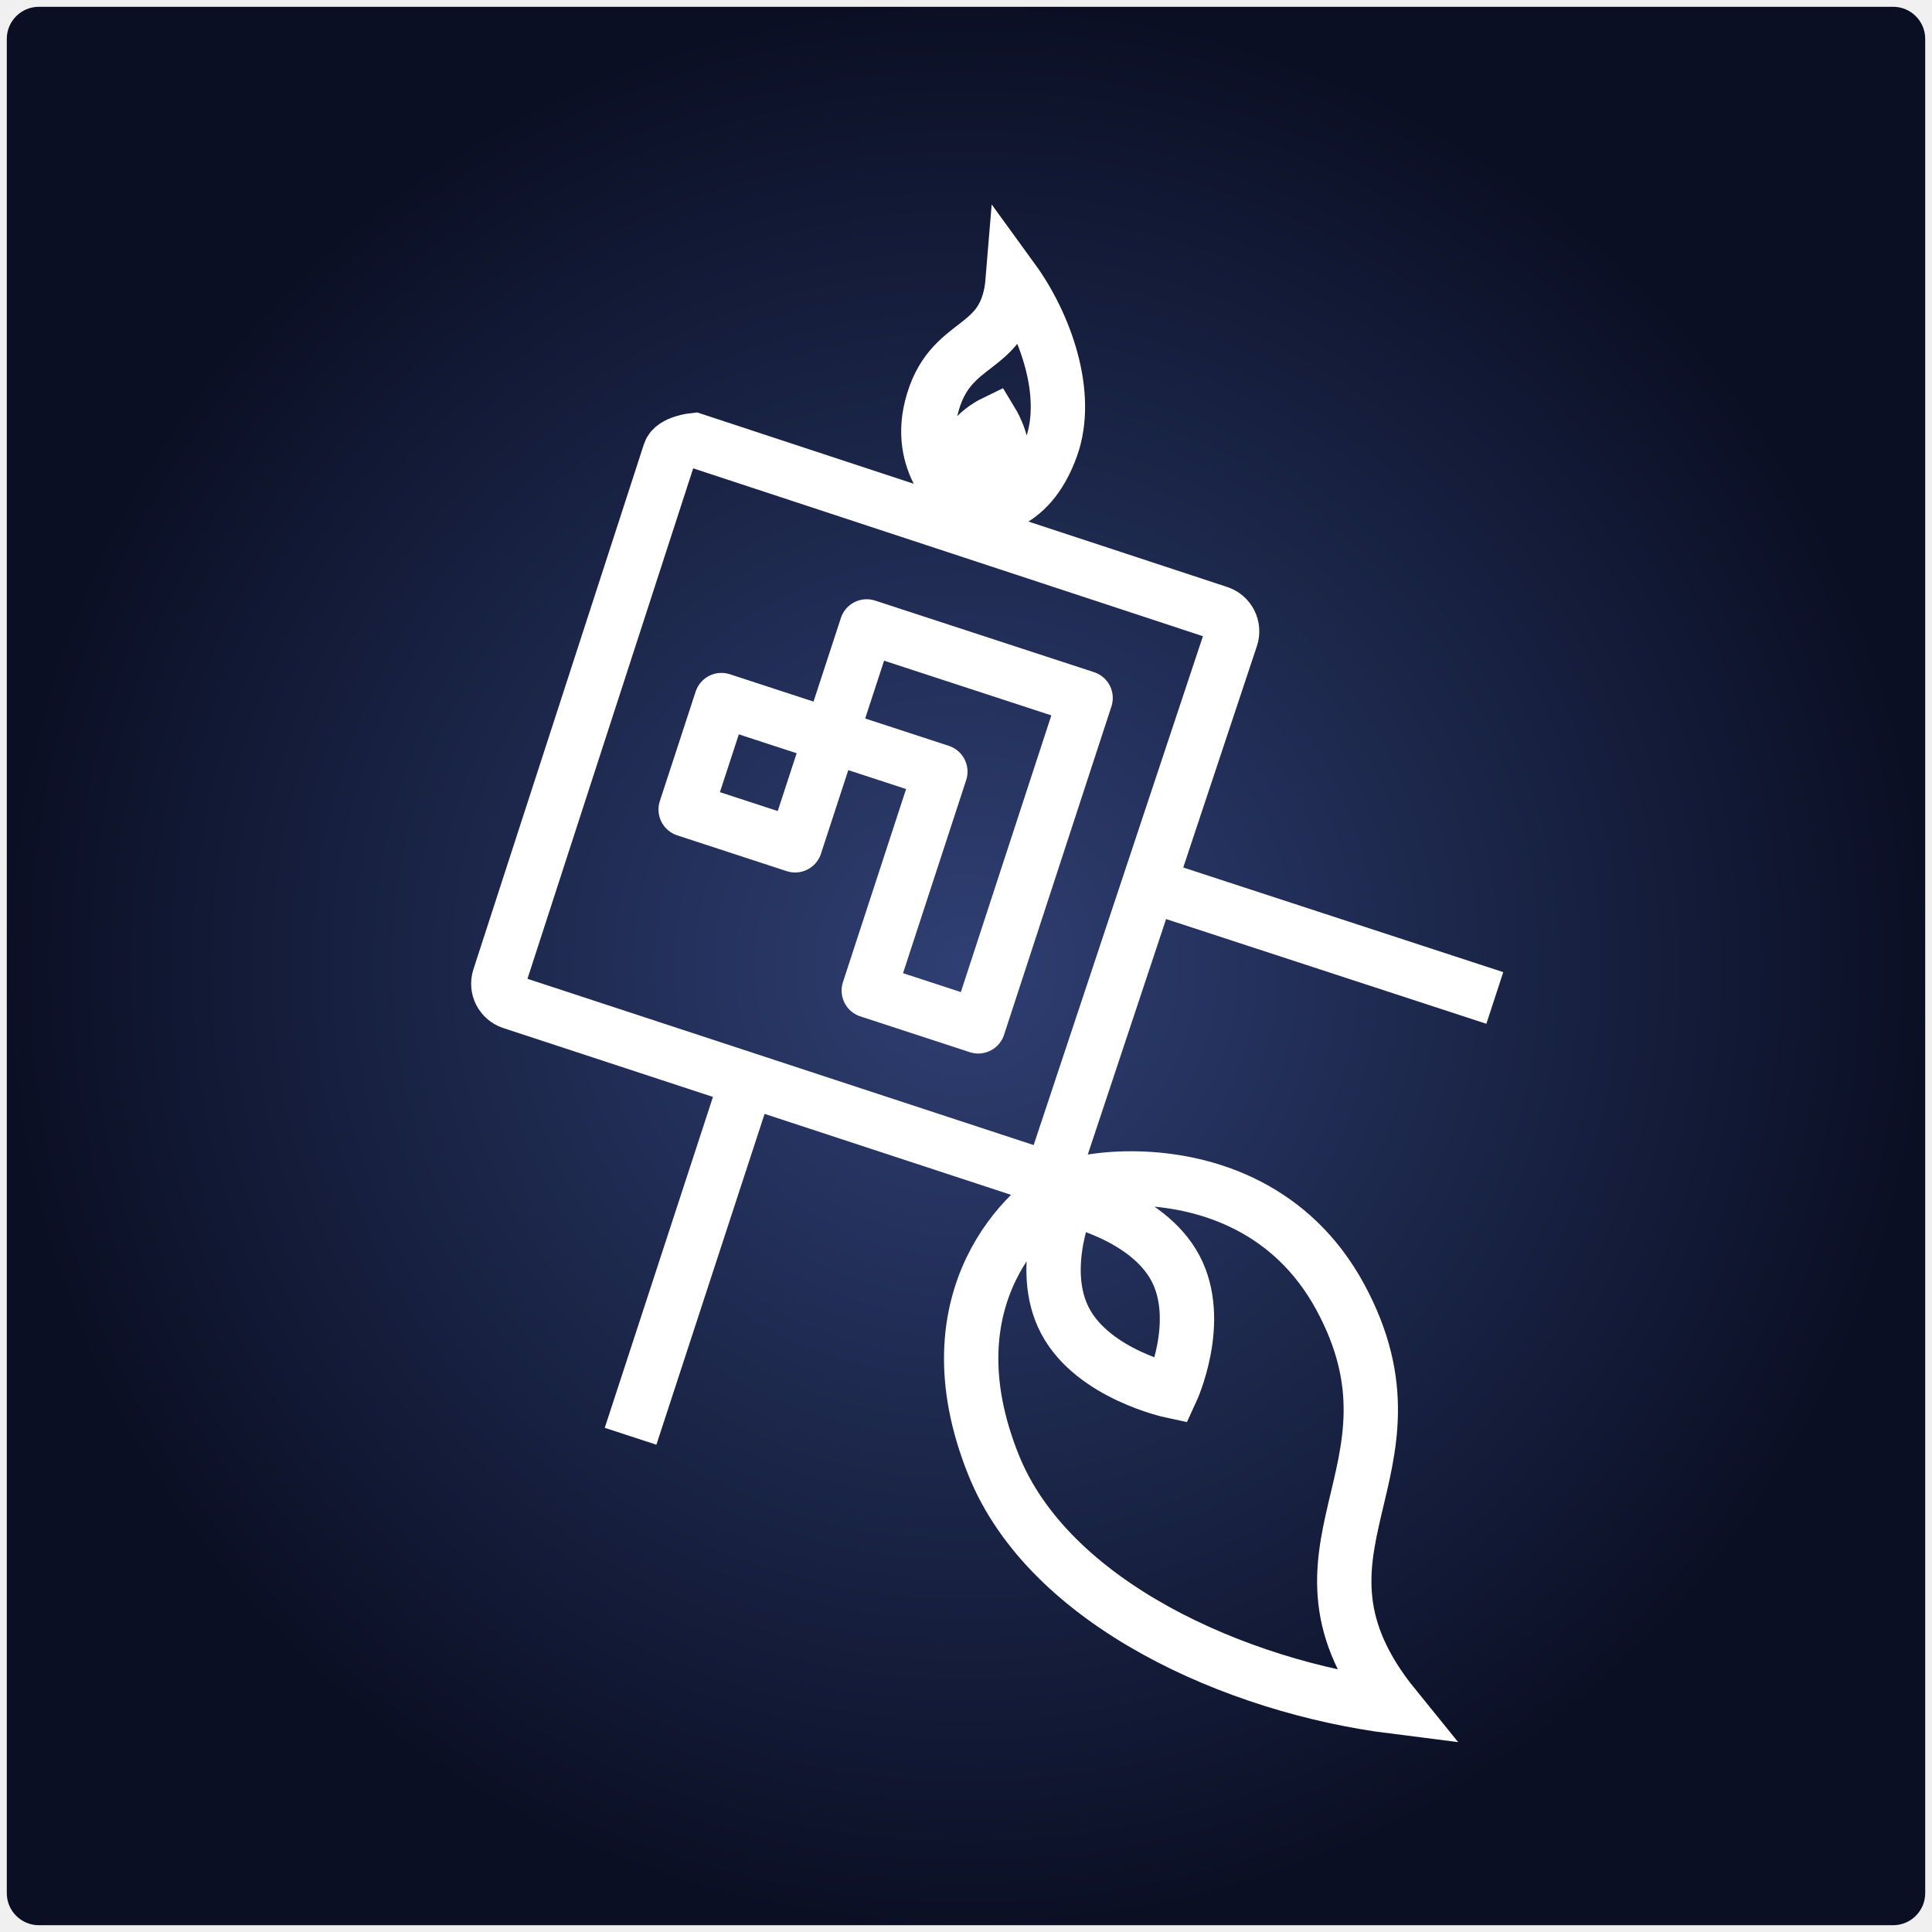
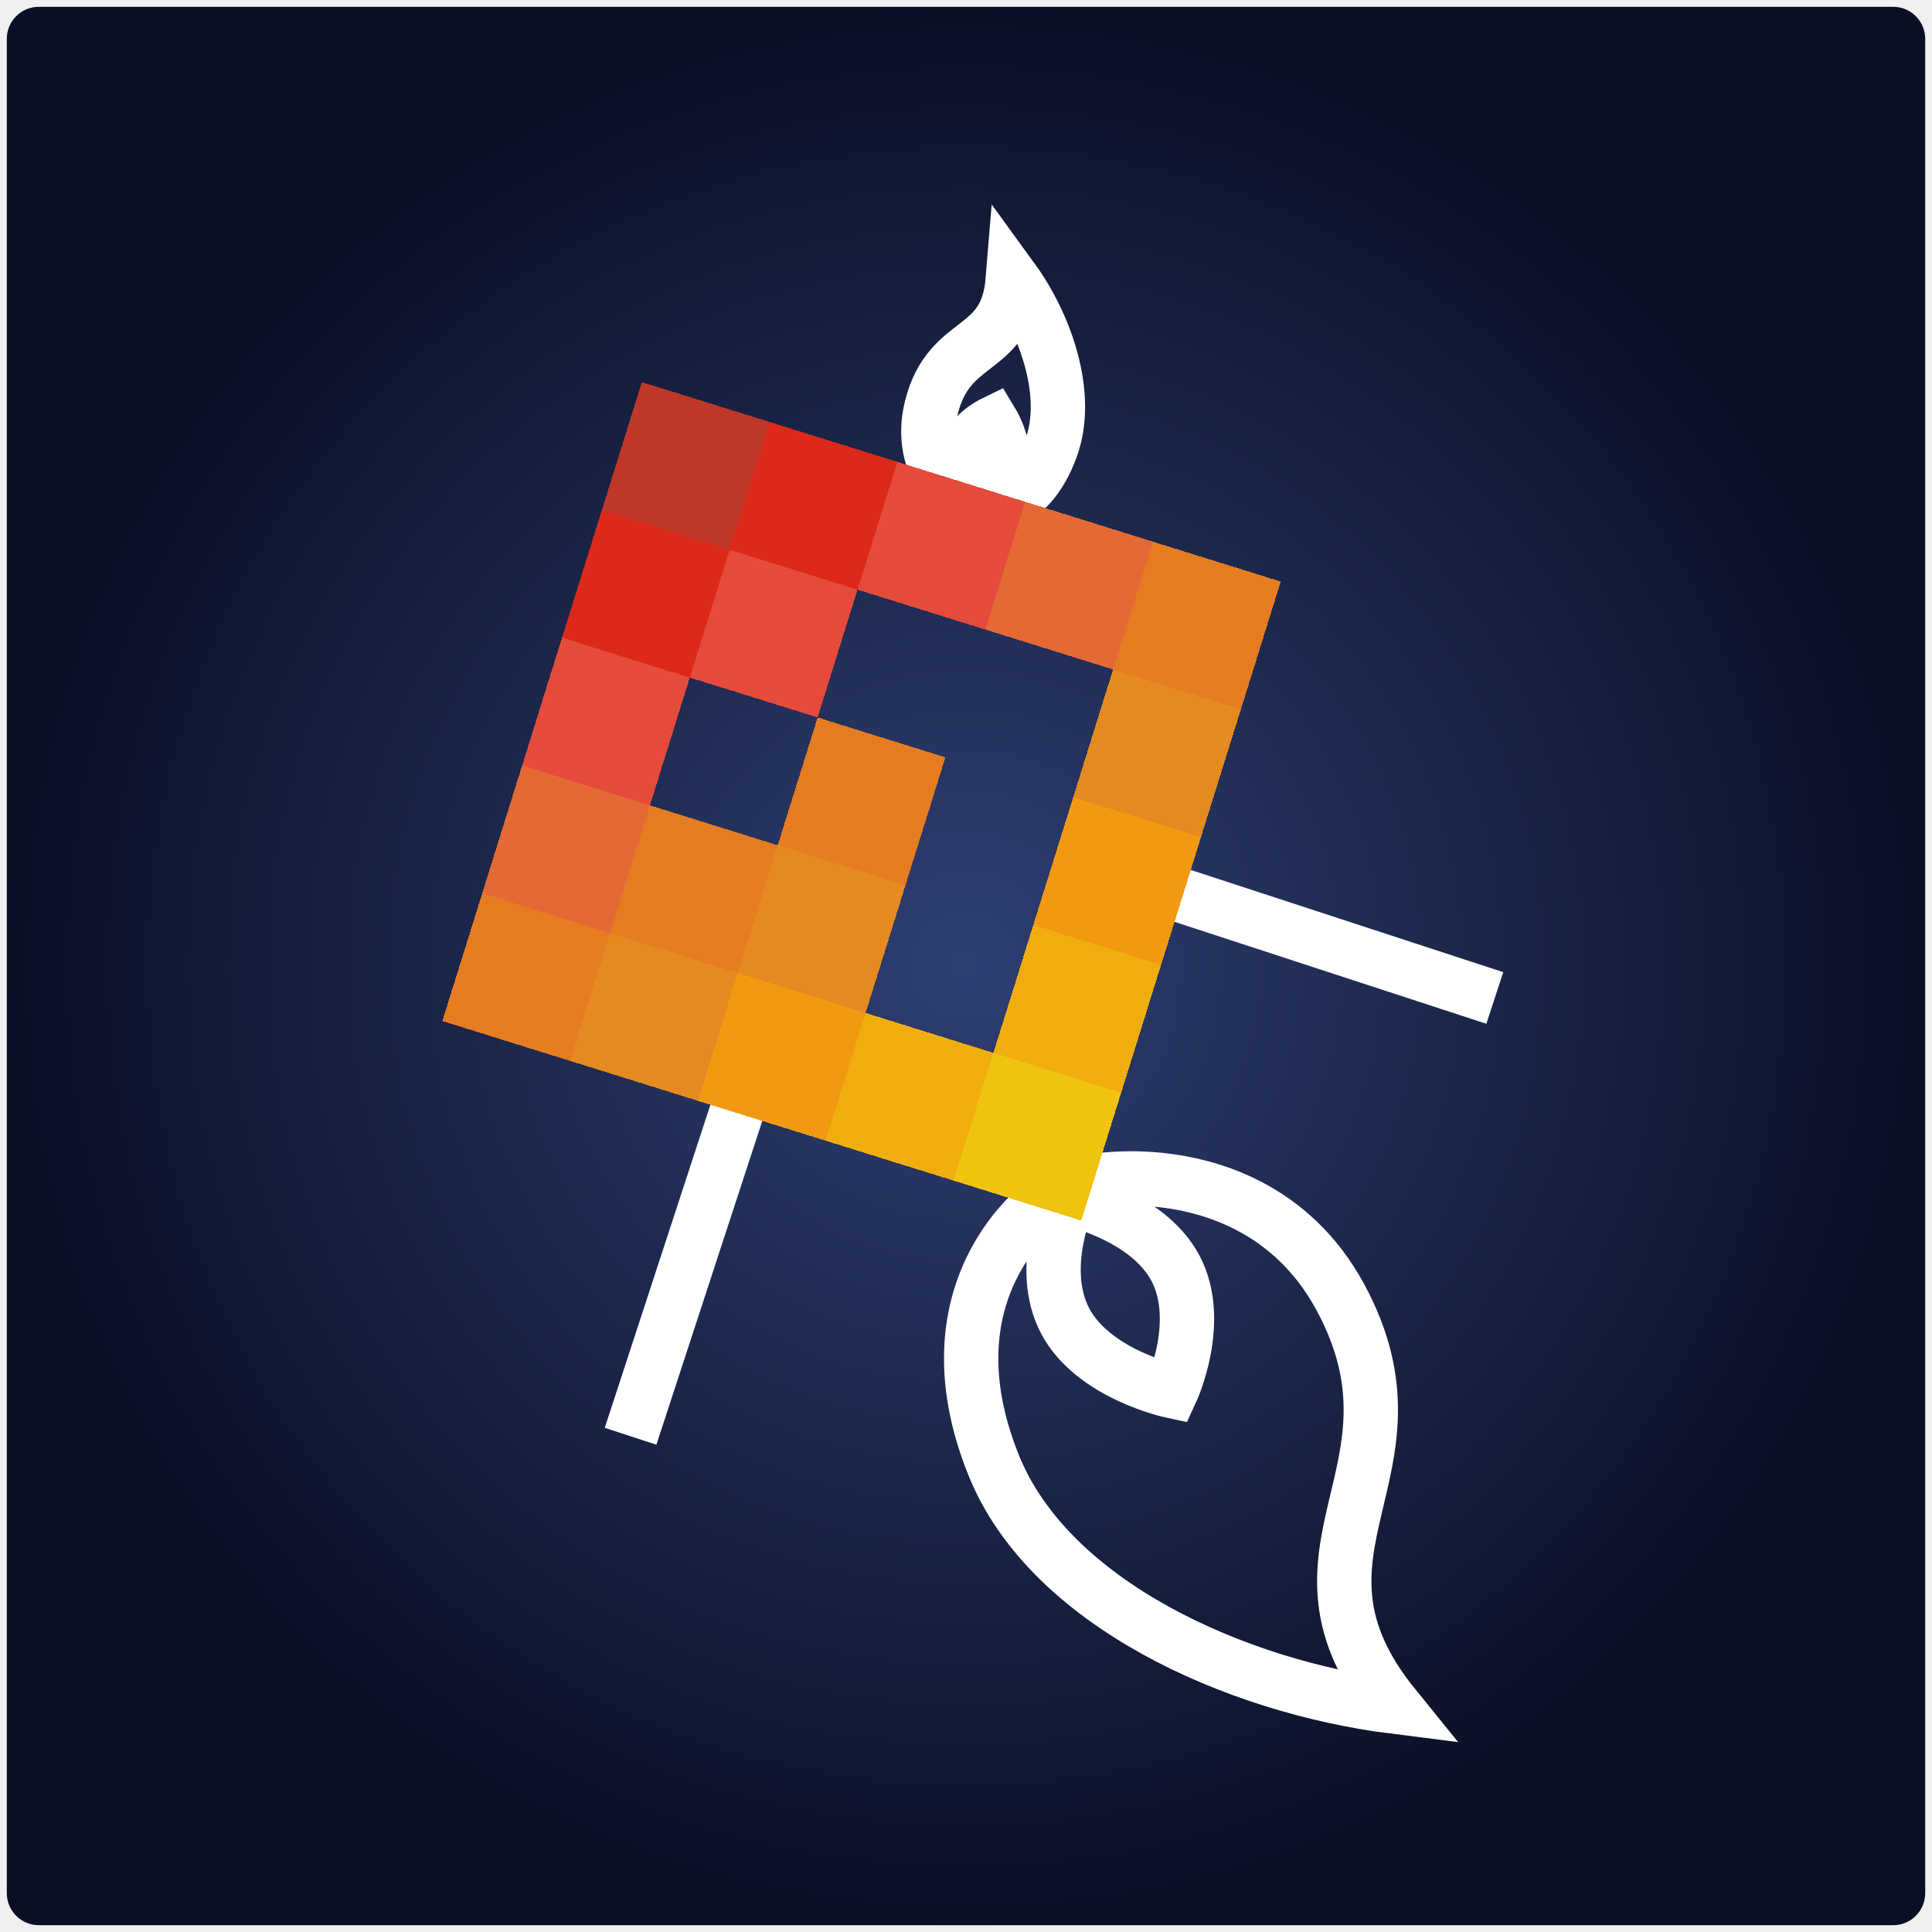
- <svg xmlns="http://www.w3.org/2000/svg" width="512" height="512" viewBox="0 0 512 512">
+ <svg xmlns="http://www.w3.org/2000/svg" xmlns:xlink="http://www.w3.org/1999/xlink" width="512" height="512" viewBox="0 0 512 512">
  <defs>
    <radialGradient id="bg" cx="256" cy="256" r="256" gradientUnits="userSpaceOnUse">
      <stop offset="0" stop-color="#2f3f73" />
      <stop offset="1" stop-color="#0a0f24" />
    </radialGradient>
  </defs>
  <rect x="1.8" y="1.8" width="508.4" height="508.4" rx="8.5" ry="8.5" fill="url(#bg)" />
  <g transform="translate(256 256) scale(0.9) translate(-256 -256)">
    <path fill="none" d="M269.781 53.921c-1.82 22.33-18.684 16.354-23.992 37.696-4.342 17.484 8.615 28.126 11.818 29.173 3.217 1.053 16.758 1.378 23.54-17.609 5.54-15.458-1.72-35.988-11.366-49.26zm-5.948 42.337s4.256 7.063 2.616 13.51c-1.64 6.446-8.545 9.86-8.545 9.86s-4.312-7.083-2.673-13.53 8.602-9.84 8.602-9.84zm-87.855 4.876s-6.233.643-7.2 3.65l-50.21 154.654a5.73 5.73 0 0 0 3.667 7.227l153.654 50.474c2.81.892 5.844-.574 6.75-3.26l51.443-154.653a5.73 5.73 0 0 0-3.666-7.228zm134.915 131.312 100.817 32.966ZM190.2 293.657l-32.97 100.817Zm118.381 24.991c-11.246-.545-20.366 1.324-23.836 3-9.293 4.488-40.727 31.23-20.642 81.237 16.313 40.752 71.256 65.339 118.052 71.225-37.639-46.374 11.94-69.024-15.908-120.558-14.269-26.38-38.923-33.995-57.666-34.904Zm-22.331 5.822s23.068 4.829 31.397 20.47c8.33 15.64-1.17 36.196-1.17 36.196s-22.907-4.904-31.236-20.545c-8.33-15.64 1.009-36.121 1.009-36.121z" style="color:#000;clip-rule:nonzero;display:inline;overflow:visible;visibility:visible;opacity:1;isolation:auto;mix-blend-mode:normal;color-interpolation:sRGB;color-interpolation-filters:linearRGB;solid-color:#000;solid-opacity:1;fill:#edcf72;fill-opacity:0;fill-rule:evenodd;stroke:#ffffff;stroke-width:16;stroke-linecap:round;stroke-linejoin:miter;stroke-miterlimit:4;stroke-dasharray:none;stroke-dashoffset:0;stroke-opacity:1;color-rendering:auto;image-rendering:auto;shape-rendering:auto;text-rendering:auto" />
-     <path d="m226.762 156.007-10.54 32.228 32.228 10.539-21.079 64.457 32.23 10.54 31.618-96.687zm-10.54 32.228-32.23-10.538-10.539 32.228 32.23 10.54z" style="fill:none;stroke:#ffffff;stroke-width:16;stroke-linejoin:round;stroke-miterlimit:1.1;stroke-dasharray:none;stroke-opacity:1" />
+     <g transform="translate(225.25 207.50) rotate(-27.66) scale(0.13937) translate(-1000 -1000)" shape-rendering="crispEdges">
+       <defs>
+         <path id="lg-a" d="M0 0h2v2H0z" />
+       </defs>
+       <g transform="matrix(100 100 -100 100 1000 0)">
+         <use xlink:href="#lg-a" style="fill:#be3729" />
+         <use xlink:href="#lg-a" id="lg-b" x="2" style="fill:#dc2919" />
+         <use xlink:href="#lg-a" id="lg-c" x="4" style="fill:#e54b3a" />
+         <use xlink:href="#lg-a" id="lg-e" x="6" style="fill:#e56934" />
+         <use xlink:href="#lg-a" id="lg-d" x="8" style="fill:#e57c21" />
+       </g>
+       <g transform="matrix(100 100 -100 100 600 0)">
+         <use xlink:href="#lg-b" />
+         <use xlink:href="#lg-c" />
+         <use xlink:href="#lg-a" id="lg-f" x="10" style="fill:#e58a21" />
+       </g>
+       <g transform="matrix(100 100 -100 100 200 0)">
+         <use xlink:href="#lg-c" />
+         <use xlink:href="#lg-d" />
+         <use xlink:href="#lg-a" id="lg-g" x="12" style="fill:#f19a11" />
+       </g>
+       <g transform="matrix(100 100 -100 100 -200 0)">
+         <use xlink:href="#lg-e" />
+         <use xlink:href="#lg-d" />
+         <use xlink:href="#lg-f" />
+         <use xlink:href="#lg-a" id="lg-h" x="14" style="fill:#f0ae0e" />
+       </g>
+       <g transform="matrix(100 100 -100 100 -600 0)">
+         <use xlink:href="#lg-d" />
+         <use xlink:href="#lg-f" />
+         <use xlink:href="#lg-g" />
+         <use xlink:href="#lg-h" />
+         <use xlink:href="#lg-a" x="16" style="fill:#f0c30e" />
+       </g>
+     </g>
  </g>
</svg>
